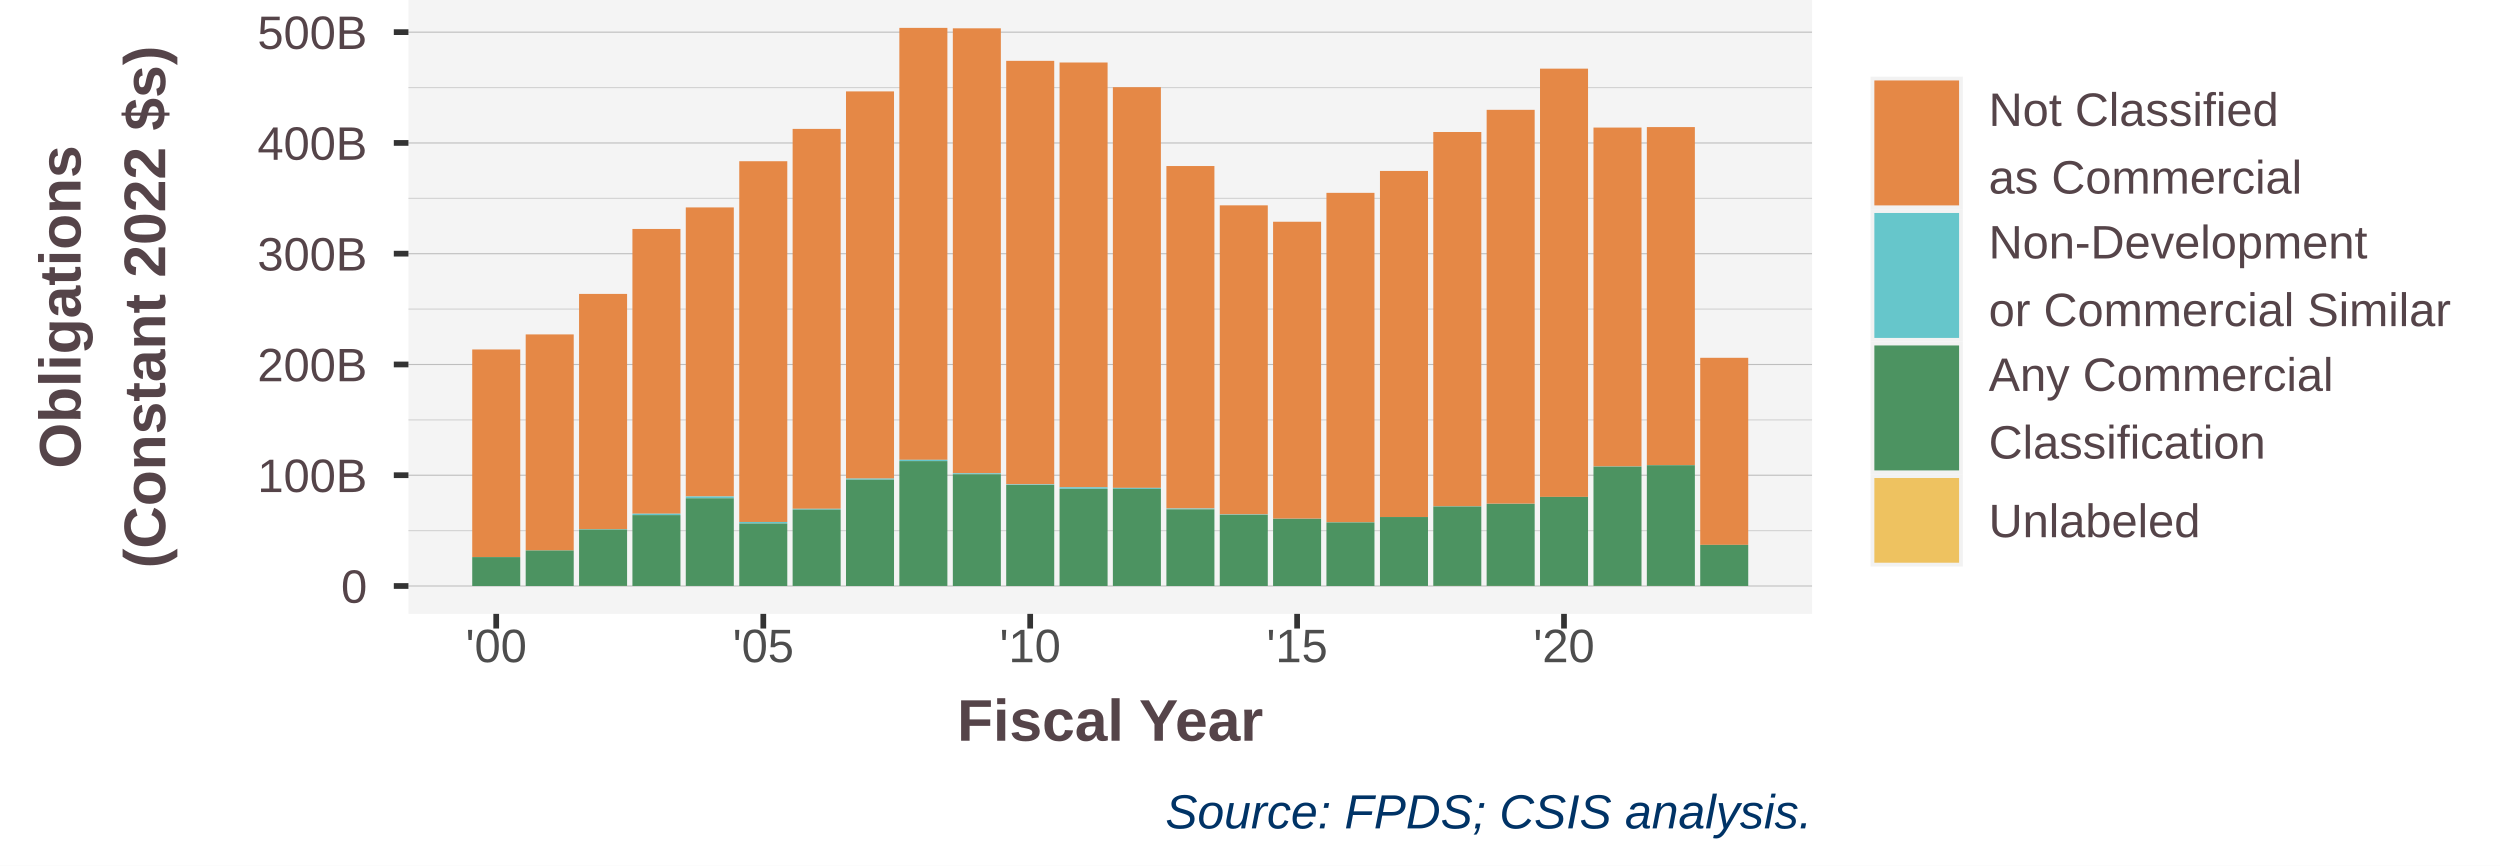
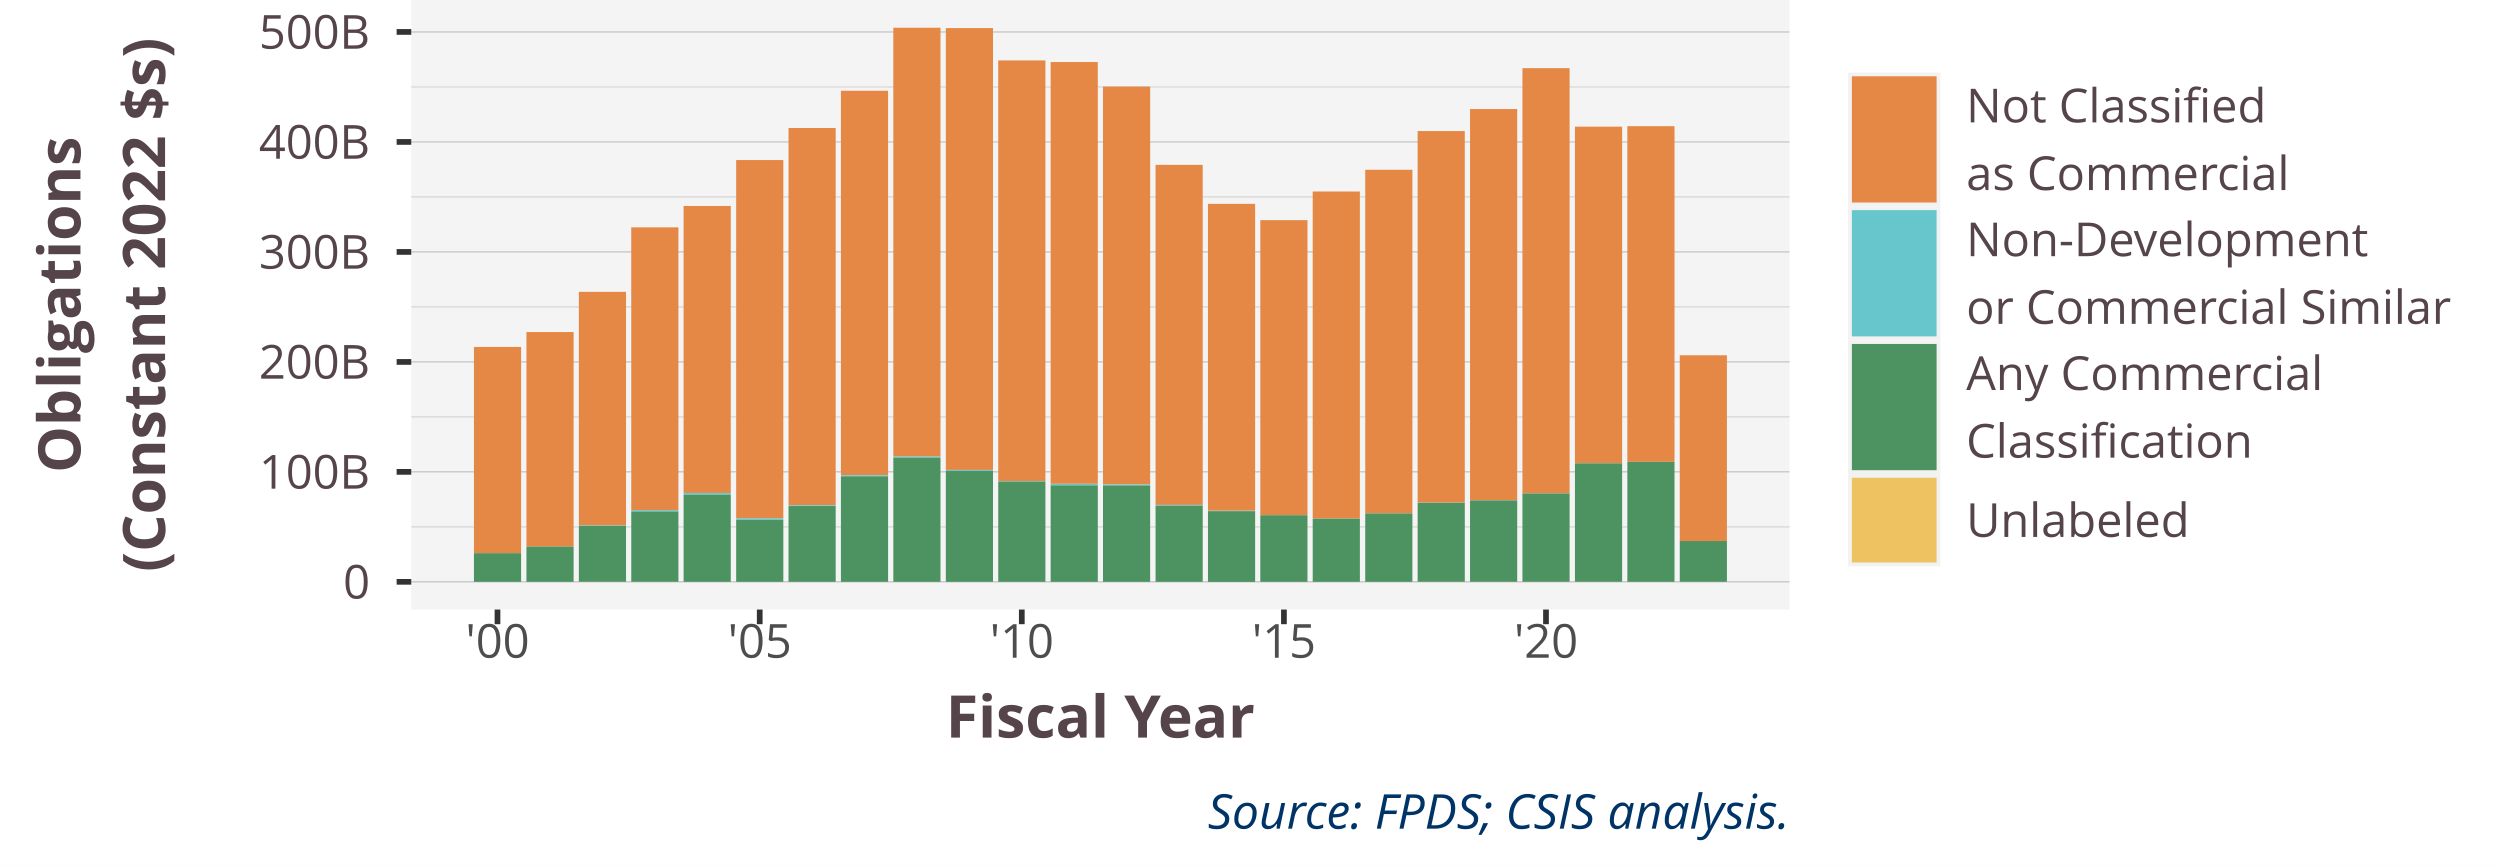
<svg xmlns="http://www.w3.org/2000/svg" class="svglite" width="468.00pt" height="162.00pt" viewBox="0 0 468.00 162.00">
  <defs>
    <style type="text/css">
    .svglite line, .svglite polyline, .svglite polygon, .svglite path, .svglite rect, .svglite circle {
      fill: none;
      stroke: #000000;
      stroke-linecap: round;
      stroke-linejoin: round;
      stroke-miterlimit: 10.00;
    }
    .svglite text {
      white-space: pre;
    }
  </style>
  </defs>
  <rect width="100%" height="100%" style="stroke: none; fill: #FFFFFF;" />
  <defs>
    <clipPath id="cpMC4wMHw0NjguMDB8MC4wMHwxNjIuMDA=">
      <rect x="0.00" y="0.00" width="468.00" height="162.00" />
    </clipPath>
  </defs>
  <g clip-path="url(#cpMC4wMHw0NjguMDB8MC4wMHwxNjIuMDA=)">
-     <rect x="0.00" y="0.00" width="468.00" height="162.00" style="stroke-width: 1.07; stroke: #FFFFFF; fill: #FFFFFF;" />
+     <rect x="-0" y="0.00" width="468.00" height="162.00" style="stroke-width: 1.07; stroke: #FFFFFF; fill: #FFFFFF;" />
  </g>
  <defs>
-     <clipPath id="cpNzYuNDZ8MzM5LjIxfDAuMDB8MTE0Ljky">
-       <rect x="76.46" y="0.00" width="262.76" height="114.92" />
+     <clipPath id="cpNzYuOTl8MzM1LjAwfDAuMDB8MTE0LjEx">
+       <rect x="76.99" y="0.00" width="258.01" height="114.11" />
    </clipPath>
  </defs>
-   <g clip-path="url(#cpNzYuNDZ8MzM5LjIxfDAuMDB8MTE0Ljky)">
-     <rect x="76.46" y="0.00" width="262.76" height="114.92" style="stroke-width: 1.07; stroke: none; fill: #F4F4F4;" />
-     <polyline points="76.46,99.33 339.21,99.33 " style="stroke-width: 0.21; stroke: #D3D3D3; stroke-linecap: butt;" />
-     <polyline points="76.46,78.60 339.21,78.60 " style="stroke-width: 0.21; stroke: #D3D3D3; stroke-linecap: butt;" />
-     <polyline points="76.46,57.86 339.21,57.86 " style="stroke-width: 0.21; stroke: #D3D3D3; stroke-linecap: butt;" />
-     <polyline points="76.46,37.13 339.21,37.13 " style="stroke-width: 0.21; stroke: #D3D3D3; stroke-linecap: butt;" />
-     <polyline points="76.46,16.39 339.21,16.39 " style="stroke-width: 0.21; stroke: #D3D3D3; stroke-linecap: butt;" />
-     <polyline points="76.46,109.70 339.21,109.70 " style="stroke-width: 0.21; stroke: #BEBEBE; stroke-linecap: butt;" />
-     <polyline points="76.46,88.96 339.21,88.96 " style="stroke-width: 0.21; stroke: #BEBEBE; stroke-linecap: butt;" />
-     <polyline points="76.46,68.23 339.21,68.23 " style="stroke-width: 0.21; stroke: #BEBEBE; stroke-linecap: butt;" />
-     <polyline points="76.46,47.49 339.21,47.49 " style="stroke-width: 0.21; stroke: #BEBEBE; stroke-linecap: butt;" />
-     <polyline points="76.46,26.76 339.21,26.76 " style="stroke-width: 0.21; stroke: #BEBEBE; stroke-linecap: butt;" />
-     <polyline points="76.46,6.02 339.21,6.02 " style="stroke-width: 0.21; stroke: #BEBEBE; stroke-linecap: butt;" />
-     <rect x="88.40" y="65.42" width="8.99" height="38.86" style="stroke-width: 1.07; stroke: none; stroke-linecap: butt; stroke-linejoin: miter; fill: #E58846;" />
-     <rect x="98.41" y="62.60" width="8.99" height="40.45" style="stroke-width: 1.07; stroke: none; stroke-linecap: butt; stroke-linejoin: miter; fill: #E58846;" />
-     <rect x="108.40" y="55.02" width="8.99" height="44.04" style="stroke-width: 1.07; stroke: none; stroke-linecap: butt; stroke-linejoin: miter; fill: #E58846;" />
-     <rect x="118.39" y="42.86" width="8.99" height="53.31" style="stroke-width: 1.07; stroke: none; stroke-linecap: butt; stroke-linejoin: miter; fill: #E58846;" />
-     <rect x="128.38" y="38.83" width="8.99" height="54.11" style="stroke-width: 1.07; stroke: none; stroke-linecap: butt; stroke-linejoin: miter; fill: #E58846;" />
-     <rect x="138.39" y="30.18" width="8.99" height="67.54" style="stroke-width: 1.07; stroke: none; stroke-linecap: butt; stroke-linejoin: miter; fill: #E58846;" />
-     <rect x="148.38" y="24.13" width="8.99" height="71.12" style="stroke-width: 1.07; stroke: none; stroke-linecap: butt; stroke-linejoin: miter; fill: #E58846;" />
-     <rect x="158.37" y="17.11" width="8.99" height="72.49" style="stroke-width: 1.07; stroke: none; stroke-linecap: butt; stroke-linejoin: miter; fill: #E58846;" />
-     <rect x="168.36" y="5.22" width="8.99" height="80.86" style="stroke-width: 1.07; stroke: none; stroke-linecap: butt; stroke-linejoin: miter; fill: #E58846;" />
-     <rect x="178.37" y="5.30" width="8.99" height="83.30" style="stroke-width: 1.07; stroke: none; stroke-linecap: butt; stroke-linejoin: miter; fill: #E58846;" />
-     <rect x="188.36" y="11.39" width="8.99" height="79.29" style="stroke-width: 1.07; stroke: none; stroke-linecap: butt; stroke-linejoin: miter; fill: #E58846;" />
-     <rect x="198.35" y="11.70" width="8.99" height="79.53" style="stroke-width: 1.07; stroke: none; stroke-linecap: butt; stroke-linejoin: miter; fill: #E58846;" />
-     <rect x="208.33" y="16.32" width="8.99" height="75.01" style="stroke-width: 1.07; stroke: none; stroke-linecap: butt; stroke-linejoin: miter; fill: #E58846;" />
-     <rect x="218.35" y="31.08" width="8.99" height="64.11" style="stroke-width: 1.07; stroke: none; stroke-linecap: butt; stroke-linejoin: miter; fill: #E58846;" />
-     <rect x="228.34" y="38.44" width="8.99" height="57.86" style="stroke-width: 1.07; stroke: none; stroke-linecap: butt; stroke-linejoin: miter; fill: #E58846;" />
-     <rect x="238.32" y="41.51" width="8.99" height="55.60" style="stroke-width: 1.07; stroke: none; stroke-linecap: butt; stroke-linejoin: miter; fill: #E58846;" />
-     <rect x="248.31" y="36.10" width="8.99" height="61.67" style="stroke-width: 1.07; stroke: none; stroke-linecap: butt; stroke-linejoin: miter; fill: #E58846;" />
-     <rect x="258.33" y="32.00" width="8.99" height="64.78" style="stroke-width: 1.07; stroke: none; stroke-linecap: butt; stroke-linejoin: miter; fill: #E58846;" />
-     <rect x="268.31" y="24.71" width="8.99" height="70.08" style="stroke-width: 1.07; stroke: none; stroke-linecap: butt; stroke-linejoin: miter; fill: #E58846;" />
-     <rect x="278.30" y="20.56" width="8.99" height="73.75" style="stroke-width: 1.07; stroke: none; stroke-linecap: butt; stroke-linejoin: miter; fill: #E58846;" />
-     <rect x="288.29" y="12.85" width="8.99" height="80.17" style="stroke-width: 1.07; stroke: none; stroke-linecap: butt; stroke-linejoin: miter; fill: #E58846;" />
-     <rect x="298.30" y="23.88" width="8.99" height="63.44" style="stroke-width: 1.07; stroke: none; stroke-linecap: butt; stroke-linejoin: miter; fill: #E58846;" />
-     <rect x="308.29" y="23.79" width="8.99" height="63.29" style="stroke-width: 1.07; stroke: none; stroke-linecap: butt; stroke-linejoin: miter; fill: #E58846;" />
-     <rect x="318.28" y="66.98" width="8.99" height="35.02" style="stroke-width: 1.07; stroke: none; stroke-linecap: butt; stroke-linejoin: miter; fill: #E58846;" />
-     <rect x="88.40" y="104.28" width="8.99" height="0.009" style="stroke-width: 1.07; stroke: none; stroke-linecap: butt; stroke-linejoin: miter; fill: #66C6CB;" />
-     <rect x="98.41" y="109.70" width="8.99" height="0" style="stroke-width: 1.07; stroke: none; stroke-linecap: butt; stroke-linejoin: miter; fill: #66C6CB;" />
-     <rect x="108.40" y="99.06" width="8.99" height="0.074" style="stroke-width: 1.07; stroke: none; stroke-linecap: butt; stroke-linejoin: miter; fill: #66C6CB;" />
-     <rect x="118.39" y="96.17" width="8.99" height="0.26" style="stroke-width: 1.07; stroke: none; stroke-linecap: butt; stroke-linejoin: miter; fill: #66C6CB;" />
-     <rect x="128.38" y="92.94" width="8.99" height="0.34" style="stroke-width: 1.07; stroke: none; stroke-linecap: butt; stroke-linejoin: miter; fill: #66C6CB;" />
-     <rect x="138.39" y="97.71" width="8.99" height="0.29" style="stroke-width: 1.07; stroke: none; stroke-linecap: butt; stroke-linejoin: miter; fill: #66C6CB;" />
-     <rect x="148.38" y="95.25" width="8.99" height="0.15" style="stroke-width: 1.07; stroke: none; stroke-linecap: butt; stroke-linejoin: miter; fill: #66C6CB;" />
-     <rect x="158.37" y="89.59" width="8.99" height="0.20" style="stroke-width: 1.07; stroke: none; stroke-linecap: butt; stroke-linejoin: miter; fill: #66C6CB;" />
-     <rect x="168.36" y="86.08" width="8.99" height="0.24" style="stroke-width: 1.07; stroke: none; stroke-linecap: butt; stroke-linejoin: miter; fill: #66C6CB;" />
-     <rect x="178.37" y="88.60" width="8.99" height="0.18" style="stroke-width: 1.07; stroke: none; stroke-linecap: butt; stroke-linejoin: miter; fill: #66C6CB;" />
-     <rect x="188.36" y="90.68" width="8.99" height="0.11" style="stroke-width: 1.07; stroke: none; stroke-linecap: butt; stroke-linejoin: miter; fill: #66C6CB;" />
-     <rect x="198.35" y="91.22" width="8.99" height="0.28" style="stroke-width: 1.07; stroke: none; stroke-linecap: butt; stroke-linejoin: miter; fill: #66C6CB;" />
-     <rect x="208.33" y="91.33" width="8.99" height="0.19" style="stroke-width: 1.07; stroke: none; stroke-linecap: butt; stroke-linejoin: miter; fill: #66C6CB;" />
-     <rect x="218.35" y="95.20" width="8.99" height="0.15" style="stroke-width: 1.07; stroke: none; stroke-linecap: butt; stroke-linejoin: miter; fill: #66C6CB;" />
-     <rect x="228.34" y="96.30" width="8.99" height="0.070" style="stroke-width: 1.07; stroke: none; stroke-linecap: butt; stroke-linejoin: miter; fill: #66C6CB;" />
-     <rect x="238.32" y="97.11" width="8.99" height="0.029" style="stroke-width: 1.07; stroke: none; stroke-linecap: butt; stroke-linejoin: miter; fill: #66C6CB;" />
-     <rect x="248.31" y="97.77" width="8.99" height="0.026" style="stroke-width: 1.07; stroke: none; stroke-linecap: butt; stroke-linejoin: miter; fill: #66C6CB;" />
-     <rect x="258.33" y="96.78" width="8.99" height="0.010" style="stroke-width: 1.07; stroke: none; stroke-linecap: butt; stroke-linejoin: miter; fill: #66C6CB;" />
-     <rect x="268.31" y="94.78" width="8.99" height="0.036" style="stroke-width: 1.07; stroke: none; stroke-linecap: butt; stroke-linejoin: miter; fill: #66C6CB;" />
-     <rect x="278.30" y="94.31" width="8.99" height="0.030" style="stroke-width: 1.07; stroke: none; stroke-linecap: butt; stroke-linejoin: miter; fill: #66C6CB;" />
-     <rect x="288.29" y="93.02" width="8.99" height="0.007" style="stroke-width: 1.07; stroke: none; stroke-linecap: butt; stroke-linejoin: miter; fill: #66C6CB;" />
-     <rect x="298.30" y="87.32" width="8.99" height="0.024" style="stroke-width: 1.07; stroke: none; stroke-linecap: butt; stroke-linejoin: miter; fill: #66C6CB;" />
-     <rect x="308.29" y="87.08" width="8.99" height="0.011" style="stroke-width: 1.07; stroke: none; stroke-linecap: butt; stroke-linejoin: miter; fill: #66C6CB;" />
-     <rect x="318.28" y="102.00" width="8.99" height="0.006" style="stroke-width: 1.07; stroke: none; stroke-linecap: butt; stroke-linejoin: miter; fill: #66C6CB;" />
-     <rect x="88.40" y="104.29" width="8.99" height="5.41" style="stroke-width: 1.07; stroke: none; stroke-linecap: butt; stroke-linejoin: miter; fill: #4C9361;" />
-     <rect x="98.41" y="103.05" width="8.99" height="6.65" style="stroke-width: 1.07; stroke: none; stroke-linecap: butt; stroke-linejoin: miter; fill: #4C9361;" />
-     <rect x="108.40" y="99.13" width="8.99" height="10.56" style="stroke-width: 1.07; stroke: none; stroke-linecap: butt; stroke-linejoin: miter; fill: #4C9361;" />
-     <rect x="118.39" y="96.43" width="8.99" height="13.27" style="stroke-width: 1.07; stroke: none; stroke-linecap: butt; stroke-linejoin: miter; fill: #4C9361;" />
-     <rect x="128.38" y="93.28" width="8.99" height="16.41" style="stroke-width: 1.07; stroke: none; stroke-linecap: butt; stroke-linejoin: miter; fill: #4C9361;" />
-     <rect x="138.39" y="98.00" width="8.99" height="11.70" style="stroke-width: 1.07; stroke: none; stroke-linecap: butt; stroke-linejoin: miter; fill: #4C9361;" />
-     <rect x="148.38" y="95.40" width="8.99" height="14.29" style="stroke-width: 1.07; stroke: none; stroke-linecap: butt; stroke-linejoin: miter; fill: #4C9361;" />
-     <rect x="158.37" y="89.80" width="8.99" height="19.90" style="stroke-width: 1.07; stroke: none; stroke-linecap: butt; stroke-linejoin: miter; fill: #4C9361;" />
-     <rect x="168.36" y="86.32" width="8.99" height="23.37" style="stroke-width: 1.07; stroke: none; stroke-linecap: butt; stroke-linejoin: miter; fill: #4C9361;" />
-     <rect x="178.37" y="88.78" width="8.99" height="20.92" style="stroke-width: 1.07; stroke: none; stroke-linecap: butt; stroke-linejoin: miter; fill: #4C9361;" />
-     <rect x="188.36" y="90.79" width="8.99" height="18.91" style="stroke-width: 1.07; stroke: none; stroke-linecap: butt; stroke-linejoin: miter; fill: #4C9361;" />
-     <rect x="198.35" y="91.51" width="8.99" height="18.19" style="stroke-width: 1.07; stroke: none; stroke-linecap: butt; stroke-linejoin: miter; fill: #4C9361;" />
-     <rect x="208.33" y="91.51" width="8.99" height="18.18" style="stroke-width: 1.07; stroke: none; stroke-linecap: butt; stroke-linejoin: miter; fill: #4C9361;" />
-     <rect x="218.35" y="95.35" width="8.99" height="14.35" style="stroke-width: 1.07; stroke: none; stroke-linecap: butt; stroke-linejoin: miter; fill: #4C9361;" />
-     <rect x="228.34" y="96.37" width="8.99" height="13.33" style="stroke-width: 1.07; stroke: none; stroke-linecap: butt; stroke-linejoin: miter; fill: #4C9361;" />
-     <rect x="238.32" y="97.14" width="8.99" height="12.56" style="stroke-width: 1.07; stroke: none; stroke-linecap: butt; stroke-linejoin: miter; fill: #4C9361;" />
-     <rect x="248.31" y="97.80" width="8.99" height="11.90" style="stroke-width: 1.07; stroke: none; stroke-linecap: butt; stroke-linejoin: miter; fill: #4C9361;" />
-     <rect x="258.33" y="96.79" width="8.99" height="12.90" style="stroke-width: 1.07; stroke: none; stroke-linecap: butt; stroke-linejoin: miter; fill: #4C9361;" />
-     <rect x="268.31" y="94.82" width="8.99" height="14.87" style="stroke-width: 1.07; stroke: none; stroke-linecap: butt; stroke-linejoin: miter; fill: #4C9361;" />
-     <rect x="278.30" y="94.34" width="8.99" height="15.35" style="stroke-width: 1.07; stroke: none; stroke-linecap: butt; stroke-linejoin: miter; fill: #4C9361;" />
-     <rect x="288.29" y="93.03" width="8.99" height="16.66" style="stroke-width: 1.07; stroke: none; stroke-linecap: butt; stroke-linejoin: miter; fill: #4C9361;" />
-     <rect x="298.30" y="87.35" width="8.99" height="22.34" style="stroke-width: 1.07; stroke: none; stroke-linecap: butt; stroke-linejoin: miter; fill: #4C9361;" />
-     <rect x="308.29" y="87.09" width="8.99" height="22.60" style="stroke-width: 1.07; stroke: none; stroke-linecap: butt; stroke-linejoin: miter; fill: #4C9361;" />
-     <rect x="318.28" y="102.01" width="8.99" height="7.69" style="stroke-width: 1.07; stroke: none; stroke-linecap: butt; stroke-linejoin: miter; fill: #4C9361;" />
-     <rect x="88.40" y="109.70" width="8.99" height="0.00" style="stroke-width: 1.07; stroke: none; stroke-linecap: butt; stroke-linejoin: miter; fill: #EEC260;" />
-     <rect x="98.41" y="109.70" width="8.99" height="0" style="stroke-width: 1.07; stroke: none; stroke-linecap: butt; stroke-linejoin: miter; fill: #EEC260;" />
-     <rect x="108.40" y="109.69" width="8.99" height="0.011" style="stroke-width: 1.07; stroke: none; stroke-linecap: butt; stroke-linejoin: miter; fill: #EEC260;" />
-     <rect x="118.39" y="109.69" width="8.99" height="0.004" style="stroke-width: 1.07; stroke: none; stroke-linecap: butt; stroke-linejoin: miter; fill: #EEC260;" />
-     <rect x="128.38" y="109.70" width="8.99" height="0" style="stroke-width: 1.07; stroke: none; stroke-linecap: butt; stroke-linejoin: miter; fill: #EEC260;" />
-     <rect x="138.39" y="109.70" width="8.99" height="0" style="stroke-width: 1.07; stroke: none; stroke-linecap: butt; stroke-linejoin: miter; fill: #EEC260;" />
-     <rect x="148.38" y="109.70" width="8.99" height="0" style="stroke-width: 1.07; stroke: none; stroke-linecap: butt; stroke-linejoin: miter; fill: #EEC260;" />
-     <rect x="158.37" y="109.70" width="8.99" height="0" style="stroke-width: 1.07; stroke: none; stroke-linecap: butt; stroke-linejoin: miter; fill: #EEC260;" />
-     <rect x="168.36" y="109.70" width="8.99" height="0" style="stroke-width: 1.07; stroke: none; stroke-linecap: butt; stroke-linejoin: miter; fill: #EEC260;" />
-     <rect x="178.37" y="109.70" width="8.99" height="0" style="stroke-width: 1.07; stroke: none; stroke-linecap: butt; stroke-linejoin: miter; fill: #EEC260;" />
-     <rect x="188.36" y="109.70" width="8.99" height="0.002" style="stroke-width: 1.07; stroke: none; stroke-linecap: butt; stroke-linejoin: miter; fill: #EEC260;" />
-     <rect x="198.35" y="109.70" width="8.99" height="0" style="stroke-width: 1.07; stroke: none; stroke-linecap: butt; stroke-linejoin: miter; fill: #EEC260;" />
-     <rect x="208.33" y="109.70" width="8.99" height="0" style="stroke-width: 1.07; stroke: none; stroke-linecap: butt; stroke-linejoin: miter; fill: #EEC260;" />
-     <rect x="218.35" y="109.70" width="8.99" height="0" style="stroke-width: 1.07; stroke: none; stroke-linecap: butt; stroke-linejoin: miter; fill: #EEC260;" />
-     <rect x="228.34" y="109.70" width="8.99" height="0" style="stroke-width: 1.07; stroke: none; stroke-linecap: butt; stroke-linejoin: miter; fill: #EEC260;" />
-     <rect x="238.32" y="109.70" width="8.99" height="0" style="stroke-width: 1.07; stroke: none; stroke-linecap: butt; stroke-linejoin: miter; fill: #EEC260;" />
-     <rect x="248.31" y="109.70" width="8.99" height="0" style="stroke-width: 1.07; stroke: none; stroke-linecap: butt; stroke-linejoin: miter; fill: #EEC260;" />
-     <rect x="258.33" y="109.70" width="8.99" height="0.001" style="stroke-width: 1.07; stroke: none; stroke-linecap: butt; stroke-linejoin: miter; fill: #EEC260;" />
-     <rect x="268.31" y="109.68" width="8.99" height="0.013" style="stroke-width: 1.07; stroke: none; stroke-linecap: butt; stroke-linejoin: miter; fill: #EEC260;" />
-     <rect x="278.30" y="109.69" width="8.99" height="0.010" style="stroke-width: 1.07; stroke: none; stroke-linecap: butt; stroke-linejoin: miter; fill: #EEC260;" />
-     <rect x="288.29" y="109.69" width="8.99" height="0.011" style="stroke-width: 1.07; stroke: none; stroke-linecap: butt; stroke-linejoin: miter; fill: #EEC260;" />
-     <rect x="298.30" y="109.68" width="8.99" height="0.013" style="stroke-width: 1.07; stroke: none; stroke-linecap: butt; stroke-linejoin: miter; fill: #EEC260;" />
-     <rect x="308.29" y="109.69" width="8.99" height="0.006" style="stroke-width: 1.07; stroke: none; stroke-linecap: butt; stroke-linejoin: miter; fill: #EEC260;" />
-     <rect x="318.28" y="109.69" width="8.99" height="0.004" style="stroke-width: 1.07; stroke: none; stroke-linecap: butt; stroke-linejoin: miter; fill: #EEC260;" />
+   <g clip-path="url(#cpNzYuOTl8MzM1LjAwfDAuMDB8MTE0LjEx)">
+     <rect x="76.99" y="0.00" width="258.01" height="114.11" style="stroke-width: 1.07; stroke: none; fill: #F4F4F4;" />
+     <polyline points="76.99,98.63 335.00,98.63 " style="stroke-width: 0.21; stroke: #D3D3D3; stroke-linecap: butt;" />
+     <polyline points="76.99,78.04 335.00,78.04 " style="stroke-width: 0.21; stroke: #D3D3D3; stroke-linecap: butt;" />
+     <polyline points="76.99,57.45 335.00,57.45 " style="stroke-width: 0.21; stroke: #D3D3D3; stroke-linecap: butt;" />
+     <polyline points="76.99,36.86 335.00,36.86 " style="stroke-width: 0.21; stroke: #D3D3D3; stroke-linecap: butt;" />
+     <polyline points="76.99,16.28 335.00,16.28 " style="stroke-width: 0.21; stroke: #D3D3D3; stroke-linecap: butt;" />
+     <polyline points="76.99,108.92 335.00,108.92 " style="stroke-width: 0.21; stroke: #BEBEBE; stroke-linecap: butt;" />
+     <polyline points="76.99,88.33 335.00,88.33 " style="stroke-width: 0.21; stroke: #BEBEBE; stroke-linecap: butt;" />
+     <polyline points="76.99,67.75 335.00,67.75 " style="stroke-width: 0.21; stroke: #BEBEBE; stroke-linecap: butt;" />
+     <polyline points="76.99,47.16 335.00,47.16 " style="stroke-width: 0.21; stroke: #BEBEBE; stroke-linecap: butt;" />
+     <polyline points="76.99,26.57 335.00,26.57 " style="stroke-width: 0.21; stroke: #BEBEBE; stroke-linecap: butt;" />
+     <polyline points="76.99,5.98 335.00,5.98 " style="stroke-width: 0.21; stroke: #BEBEBE; stroke-linecap: butt;" />
+     <rect x="88.72" y="64.95" width="8.83" height="38.59" style="stroke-width: 1.07; stroke: none; stroke-linecap: butt; stroke-linejoin: miter; fill: #E58846;" />
+     <rect x="98.55" y="62.16" width="8.83" height="40.16" style="stroke-width: 1.07; stroke: none; stroke-linecap: butt; stroke-linejoin: miter; fill: #E58846;" />
+     <rect x="108.36" y="54.63" width="8.83" height="43.73" style="stroke-width: 1.07; stroke: none; stroke-linecap: butt; stroke-linejoin: miter; fill: #E58846;" />
+     <rect x="118.17" y="42.56" width="8.83" height="52.93" style="stroke-width: 1.07; stroke: none; stroke-linecap: butt; stroke-linejoin: miter; fill: #E58846;" />
+     <rect x="127.97" y="38.56" width="8.83" height="53.72" style="stroke-width: 1.07; stroke: none; stroke-linecap: butt; stroke-linejoin: miter; fill: #E58846;" />
+     <rect x="137.81" y="29.96" width="8.83" height="67.06" style="stroke-width: 1.07; stroke: none; stroke-linecap: butt; stroke-linejoin: miter; fill: #E58846;" />
+     <rect x="147.61" y="23.96" width="8.83" height="70.62" style="stroke-width: 1.07; stroke: none; stroke-linecap: butt; stroke-linejoin: miter; fill: #E58846;" />
+     <rect x="157.42" y="16.99" width="8.83" height="71.97" style="stroke-width: 1.07; stroke: none; stroke-linecap: butt; stroke-linejoin: miter; fill: #E58846;" />
+     <rect x="167.23" y="5.19" width="8.83" height="80.29" style="stroke-width: 1.07; stroke: none; stroke-linecap: butt; stroke-linejoin: miter; fill: #E58846;" />
+     <rect x="177.06" y="5.26" width="8.83" height="82.71" style="stroke-width: 1.07; stroke: none; stroke-linecap: butt; stroke-linejoin: miter; fill: #E58846;" />
+     <rect x="186.87" y="11.31" width="8.83" height="78.73" style="stroke-width: 1.07; stroke: none; stroke-linecap: butt; stroke-linejoin: miter; fill: #E58846;" />
+     <rect x="196.68" y="11.61" width="8.83" height="78.96" style="stroke-width: 1.07; stroke: none; stroke-linecap: butt; stroke-linejoin: miter; fill: #E58846;" />
+     <rect x="206.48" y="16.20" width="8.83" height="74.48" style="stroke-width: 1.07; stroke: none; stroke-linecap: butt; stroke-linejoin: miter; fill: #E58846;" />
+     <rect x="216.32" y="30.86" width="8.83" height="63.66" style="stroke-width: 1.07; stroke: none; stroke-linecap: butt; stroke-linejoin: miter; fill: #E58846;" />
+     <rect x="226.13" y="38.16" width="8.83" height="57.45" style="stroke-width: 1.07; stroke: none; stroke-linecap: butt; stroke-linejoin: miter; fill: #E58846;" />
+     <rect x="235.93" y="41.21" width="8.83" height="55.21" style="stroke-width: 1.07; stroke: none; stroke-linecap: butt; stroke-linejoin: miter; fill: #E58846;" />
+     <rect x="245.74" y="35.85" width="8.83" height="61.23" style="stroke-width: 1.07; stroke: none; stroke-linecap: butt; stroke-linejoin: miter; fill: #E58846;" />
+     <rect x="255.57" y="31.78" width="8.83" height="64.32" style="stroke-width: 1.07; stroke: none; stroke-linecap: butt; stroke-linejoin: miter; fill: #E58846;" />
+     <rect x="265.38" y="24.53" width="8.83" height="69.58" style="stroke-width: 1.07; stroke: none; stroke-linecap: butt; stroke-linejoin: miter; fill: #E58846;" />
+     <rect x="275.19" y="20.41" width="8.83" height="73.23" style="stroke-width: 1.07; stroke: none; stroke-linecap: butt; stroke-linejoin: miter; fill: #E58846;" />
+     <rect x="285.00" y="12.76" width="8.83" height="79.60" style="stroke-width: 1.07; stroke: none; stroke-linecap: butt; stroke-linejoin: miter; fill: #E58846;" />
+     <rect x="294.83" y="23.71" width="8.83" height="62.99" style="stroke-width: 1.07; stroke: none; stroke-linecap: butt; stroke-linejoin: miter; fill: #E58846;" />
+     <rect x="304.64" y="23.62" width="8.83" height="62.84" style="stroke-width: 1.07; stroke: none; stroke-linecap: butt; stroke-linejoin: miter; fill: #E58846;" />
+     <rect x="314.45" y="66.51" width="8.83" height="34.77" style="stroke-width: 1.07; stroke: none; stroke-linecap: butt; stroke-linejoin: miter; fill: #E58846;" />
+     <rect x="88.72" y="103.54" width="8.83" height="0.009" style="stroke-width: 1.07; stroke: none; stroke-linecap: butt; stroke-linejoin: miter; fill: #66C6CB;" />
+     <rect x="98.55" y="108.92" width="8.83" height="0" style="stroke-width: 1.07; stroke: none; stroke-linecap: butt; stroke-linejoin: miter; fill: #66C6CB;" />
+     <rect x="108.36" y="98.35" width="8.83" height="0.074" style="stroke-width: 1.07; stroke: none; stroke-linecap: butt; stroke-linejoin: miter; fill: #66C6CB;" />
+     <rect x="118.17" y="95.49" width="8.83" height="0.25" style="stroke-width: 1.07; stroke: none; stroke-linecap: butt; stroke-linejoin: miter; fill: #66C6CB;" />
+     <rect x="127.97" y="92.28" width="8.83" height="0.34" style="stroke-width: 1.07; stroke: none; stroke-linecap: butt; stroke-linejoin: miter; fill: #66C6CB;" />
+     <rect x="137.81" y="97.02" width="8.83" height="0.28" style="stroke-width: 1.07; stroke: none; stroke-linecap: butt; stroke-linejoin: miter; fill: #66C6CB;" />
+     <rect x="147.61" y="94.58" width="8.83" height="0.15" style="stroke-width: 1.07; stroke: none; stroke-linecap: butt; stroke-linejoin: miter; fill: #66C6CB;" />
+     <rect x="157.42" y="88.96" width="8.83" height="0.20" style="stroke-width: 1.07; stroke: none; stroke-linecap: butt; stroke-linejoin: miter; fill: #66C6CB;" />
+     <rect x="167.23" y="85.48" width="8.83" height="0.24" style="stroke-width: 1.07; stroke: none; stroke-linecap: butt; stroke-linejoin: miter; fill: #66C6CB;" />
+     <rect x="177.06" y="87.97" width="8.83" height="0.18" style="stroke-width: 1.07; stroke: none; stroke-linecap: butt; stroke-linejoin: miter; fill: #66C6CB;" />
+     <rect x="186.87" y="90.04" width="8.83" height="0.10" style="stroke-width: 1.07; stroke: none; stroke-linecap: butt; stroke-linejoin: miter; fill: #66C6CB;" />
+     <rect x="196.68" y="90.58" width="8.83" height="0.28" style="stroke-width: 1.07; stroke: none; stroke-linecap: butt; stroke-linejoin: miter; fill: #66C6CB;" />
+     <rect x="206.48" y="90.68" width="8.83" height="0.19" style="stroke-width: 1.07; stroke: none; stroke-linecap: butt; stroke-linejoin: miter; fill: #66C6CB;" />
+     <rect x="216.32" y="94.52" width="8.83" height="0.15" style="stroke-width: 1.07; stroke: none; stroke-linecap: butt; stroke-linejoin: miter; fill: #66C6CB;" />
+     <rect x="226.13" y="95.62" width="8.83" height="0.069" style="stroke-width: 1.07; stroke: none; stroke-linecap: butt; stroke-linejoin: miter; fill: #66C6CB;" />
+     <rect x="235.93" y="96.42" width="8.83" height="0.029" style="stroke-width: 1.07; stroke: none; stroke-linecap: butt; stroke-linejoin: miter; fill: #66C6CB;" />
+     <rect x="245.74" y="97.08" width="8.83" height="0.026" style="stroke-width: 1.07; stroke: none; stroke-linecap: butt; stroke-linejoin: miter; fill: #66C6CB;" />
+     <rect x="255.57" y="96.10" width="8.83" height="0.010" style="stroke-width: 1.07; stroke: none; stroke-linecap: butt; stroke-linejoin: miter; fill: #66C6CB;" />
+     <rect x="265.38" y="94.11" width="8.83" height="0.036" style="stroke-width: 1.07; stroke: none; stroke-linecap: butt; stroke-linejoin: miter; fill: #66C6CB;" />
+     <rect x="275.19" y="93.64" width="8.83" height="0.029" style="stroke-width: 1.07; stroke: none; stroke-linecap: butt; stroke-linejoin: miter; fill: #66C6CB;" />
+     <rect x="285.00" y="92.36" width="8.83" height="0.007" style="stroke-width: 1.07; stroke: none; stroke-linecap: butt; stroke-linejoin: miter; fill: #66C6CB;" />
+     <rect x="294.83" y="86.70" width="8.83" height="0.024" style="stroke-width: 1.07; stroke: none; stroke-linecap: butt; stroke-linejoin: miter; fill: #66C6CB;" />
+     <rect x="304.64" y="86.47" width="8.83" height="0.011" style="stroke-width: 1.07; stroke: none; stroke-linecap: butt; stroke-linejoin: miter; fill: #66C6CB;" />
+     <rect x="314.45" y="101.28" width="8.83" height="0.006" style="stroke-width: 1.07; stroke: none; stroke-linecap: butt; stroke-linejoin: miter; fill: #66C6CB;" />
+     <rect x="88.72" y="103.55" width="8.83" height="5.37" style="stroke-width: 1.07; stroke: none; stroke-linecap: butt; stroke-linejoin: miter; fill: #4C9361;" />
+     <rect x="98.55" y="102.32" width="8.83" height="6.60" style="stroke-width: 1.07; stroke: none; stroke-linecap: butt; stroke-linejoin: miter; fill: #4C9361;" />
+     <rect x="108.36" y="98.43" width="8.83" height="10.48" style="stroke-width: 1.07; stroke: none; stroke-linecap: butt; stroke-linejoin: miter; fill: #4C9361;" />
+     <rect x="118.17" y="95.74" width="8.83" height="13.17" style="stroke-width: 1.07; stroke: none; stroke-linecap: butt; stroke-linejoin: miter; fill: #4C9361;" />
+     <rect x="127.97" y="92.62" width="8.83" height="16.30" style="stroke-width: 1.07; stroke: none; stroke-linecap: butt; stroke-linejoin: miter; fill: #4C9361;" />
+     <rect x="137.81" y="97.31" width="8.83" height="11.61" style="stroke-width: 1.07; stroke: none; stroke-linecap: butt; stroke-linejoin: miter; fill: #4C9361;" />
+     <rect x="147.61" y="94.73" width="8.83" height="14.19" style="stroke-width: 1.07; stroke: none; stroke-linecap: butt; stroke-linejoin: miter; fill: #4C9361;" />
+     <rect x="157.42" y="89.16" width="8.83" height="19.76" style="stroke-width: 1.07; stroke: none; stroke-linecap: butt; stroke-linejoin: miter; fill: #4C9361;" />
+     <rect x="167.23" y="85.71" width="8.83" height="23.21" style="stroke-width: 1.07; stroke: none; stroke-linecap: butt; stroke-linejoin: miter; fill: #4C9361;" />
+     <rect x="177.06" y="88.15" width="8.83" height="20.77" style="stroke-width: 1.07; stroke: none; stroke-linecap: butt; stroke-linejoin: miter; fill: #4C9361;" />
+     <rect x="186.87" y="90.14" width="8.83" height="18.78" style="stroke-width: 1.07; stroke: none; stroke-linecap: butt; stroke-linejoin: miter; fill: #4C9361;" />
+     <rect x="196.68" y="90.86" width="8.83" height="18.06" style="stroke-width: 1.07; stroke: none; stroke-linecap: butt; stroke-linejoin: miter; fill: #4C9361;" />
+     <rect x="206.48" y="90.87" width="8.83" height="18.05" style="stroke-width: 1.07; stroke: none; stroke-linecap: butt; stroke-linejoin: miter; fill: #4C9361;" />
+     <rect x="216.32" y="94.67" width="8.83" height="14.25" style="stroke-width: 1.07; stroke: none; stroke-linecap: butt; stroke-linejoin: miter; fill: #4C9361;" />
+     <rect x="226.13" y="95.69" width="8.83" height="13.24" style="stroke-width: 1.07; stroke: none; stroke-linecap: butt; stroke-linejoin: miter; fill: #4C9361;" />
+     <rect x="235.93" y="96.45" width="8.83" height="12.47" style="stroke-width: 1.07; stroke: none; stroke-linecap: butt; stroke-linejoin: miter; fill: #4C9361;" />
+     <rect x="245.74" y="97.10" width="8.83" height="11.82" style="stroke-width: 1.07; stroke: none; stroke-linecap: butt; stroke-linejoin: miter; fill: #4C9361;" />
+     <rect x="255.57" y="96.11" width="8.83" height="12.81" style="stroke-width: 1.07; stroke: none; stroke-linecap: butt; stroke-linejoin: miter; fill: #4C9361;" />
+     <rect x="265.38" y="94.15" width="8.83" height="14.76" style="stroke-width: 1.07; stroke: none; stroke-linecap: butt; stroke-linejoin: miter; fill: #4C9361;" />
+     <rect x="275.19" y="93.67" width="8.83" height="15.24" style="stroke-width: 1.07; stroke: none; stroke-linecap: butt; stroke-linejoin: miter; fill: #4C9361;" />
+     <rect x="285.00" y="92.37" width="8.83" height="16.54" style="stroke-width: 1.07; stroke: none; stroke-linecap: butt; stroke-linejoin: miter; fill: #4C9361;" />
+     <rect x="294.83" y="86.73" width="8.83" height="22.18" style="stroke-width: 1.07; stroke: none; stroke-linecap: butt; stroke-linejoin: miter; fill: #4C9361;" />
+     <rect x="304.64" y="86.48" width="8.83" height="22.44" style="stroke-width: 1.07; stroke: none; stroke-linecap: butt; stroke-linejoin: miter; fill: #4C9361;" />
+     <rect x="314.45" y="101.28" width="8.83" height="7.63" style="stroke-width: 1.07; stroke: none; stroke-linecap: butt; stroke-linejoin: miter; fill: #4C9361;" />
+     <rect x="88.72" y="108.92" width="8.83" height="0.00" style="stroke-width: 1.07; stroke: none; stroke-linecap: butt; stroke-linejoin: miter; fill: #EEC260;" />
+     <rect x="98.55" y="108.92" width="8.83" height="0" style="stroke-width: 1.07; stroke: none; stroke-linecap: butt; stroke-linejoin: miter; fill: #EEC260;" />
+     <rect x="108.36" y="108.91" width="8.83" height="0.011" style="stroke-width: 1.07; stroke: none; stroke-linecap: butt; stroke-linejoin: miter; fill: #EEC260;" />
+     <rect x="118.17" y="108.92" width="8.83" height="0.004" style="stroke-width: 1.07; stroke: none; stroke-linecap: butt; stroke-linejoin: miter; fill: #EEC260;" />
+     <rect x="127.97" y="108.92" width="8.83" height="0" style="stroke-width: 1.07; stroke: none; stroke-linecap: butt; stroke-linejoin: miter; fill: #EEC260;" />
+     <rect x="137.81" y="108.92" width="8.83" height="0" style="stroke-width: 1.07; stroke: none; stroke-linecap: butt; stroke-linejoin: miter; fill: #EEC260;" />
+     <rect x="147.61" y="108.92" width="8.83" height="0" style="stroke-width: 1.07; stroke: none; stroke-linecap: butt; stroke-linejoin: miter; fill: #EEC260;" />
+     <rect x="157.42" y="108.92" width="8.83" height="0" style="stroke-width: 1.07; stroke: none; stroke-linecap: butt; stroke-linejoin: miter; fill: #EEC260;" />
+     <rect x="167.23" y="108.92" width="8.83" height="0" style="stroke-width: 1.07; stroke: none; stroke-linecap: butt; stroke-linejoin: miter; fill: #EEC260;" />
+     <rect x="177.06" y="108.92" width="8.83" height="0" style="stroke-width: 1.07; stroke: none; stroke-linecap: butt; stroke-linejoin: miter; fill: #EEC260;" />
+     <rect x="186.87" y="108.92" width="8.83" height="0.002" style="stroke-width: 1.07; stroke: none; stroke-linecap: butt; stroke-linejoin: miter; fill: #EEC260;" />
+     <rect x="196.68" y="108.92" width="8.83" height="0" style="stroke-width: 1.07; stroke: none; stroke-linecap: butt; stroke-linejoin: miter; fill: #EEC260;" />
+     <rect x="206.48" y="108.92" width="8.83" height="0" style="stroke-width: 1.07; stroke: none; stroke-linecap: butt; stroke-linejoin: miter; fill: #EEC260;" />
+     <rect x="216.32" y="108.92" width="8.83" height="0" style="stroke-width: 1.07; stroke: none; stroke-linecap: butt; stroke-linejoin: miter; fill: #EEC260;" />
+     <rect x="226.13" y="108.92" width="8.83" height="0" style="stroke-width: 1.07; stroke: none; stroke-linecap: butt; stroke-linejoin: miter; fill: #EEC260;" />
+     <rect x="235.93" y="108.92" width="8.83" height="0" style="stroke-width: 1.07; stroke: none; stroke-linecap: butt; stroke-linejoin: miter; fill: #EEC260;" />
+     <rect x="245.74" y="108.92" width="8.83" height="0" style="stroke-width: 1.07; stroke: none; stroke-linecap: butt; stroke-linejoin: miter; fill: #EEC260;" />
+     <rect x="255.57" y="108.92" width="8.83" height="0.001" style="stroke-width: 1.07; stroke: none; stroke-linecap: butt; stroke-linejoin: miter; fill: #EEC260;" />
+     <rect x="265.38" y="108.91" width="8.83" height="0.013" style="stroke-width: 1.07; stroke: none; stroke-linecap: butt; stroke-linejoin: miter; fill: #EEC260;" />
+     <rect x="275.19" y="108.91" width="8.83" height="0.010" style="stroke-width: 1.07; stroke: none; stroke-linecap: butt; stroke-linejoin: miter; fill: #EEC260;" />
+     <rect x="285.00" y="108.91" width="8.83" height="0.011" style="stroke-width: 1.07; stroke: none; stroke-linecap: butt; stroke-linejoin: miter; fill: #EEC260;" />
+     <rect x="294.83" y="108.91" width="8.83" height="0.013" style="stroke-width: 1.07; stroke: none; stroke-linecap: butt; stroke-linejoin: miter; fill: #EEC260;" />
+     <rect x="304.64" y="108.92" width="8.83" height="0.006" style="stroke-width: 1.07; stroke: none; stroke-linecap: butt; stroke-linejoin: miter; fill: #EEC260;" />
+     <rect x="314.45" y="108.92" width="8.83" height="0.004" style="stroke-width: 1.07; stroke: none; stroke-linecap: butt; stroke-linejoin: miter; fill: #EEC260;" />
  </g>
  <g clip-path="url(#cpMC4wMHw0NjguMDB8MC4wMHwxNjIuMDA=)">
-     <text x="68.74" y="112.85" text-anchor="end" style="font-size: 8.80px;fill: #554449; font-family: &quot;Arial&quot;;" textLength="4.90px" lengthAdjust="spacingAndGlyphs">0</text>
-     <text x="68.74" y="92.11" text-anchor="end" style="font-size: 8.80px;fill: #554449; font-family: &quot;Arial&quot;;" textLength="20.56px" lengthAdjust="spacingAndGlyphs">100B</text>
-     <text x="68.74" y="71.38" text-anchor="end" style="font-size: 8.80px;fill: #554449; font-family: &quot;Arial&quot;;" textLength="20.56px" lengthAdjust="spacingAndGlyphs">200B</text>
-     <text x="68.74" y="50.64" text-anchor="end" style="font-size: 8.80px;fill: #554449; font-family: &quot;Arial&quot;;" textLength="20.56px" lengthAdjust="spacingAndGlyphs">300B</text>
-     <text x="68.74" y="29.91" text-anchor="end" style="font-size: 8.80px;fill: #554449; font-family: &quot;Arial&quot;;" textLength="20.56px" lengthAdjust="spacingAndGlyphs">400B</text>
-     <text x="68.74" y="9.17" text-anchor="end" style="font-size: 8.80px;fill: #554449; font-family: &quot;Arial&quot;;" textLength="20.56px" lengthAdjust="spacingAndGlyphs">500B</text>
-     <polyline points="73.72,109.70 76.46,109.70 " style="stroke-width: 1.07; stroke: #333333; stroke-linecap: butt;" />
-     <polyline points="73.72,88.96 76.46,88.96 " style="stroke-width: 1.07; stroke: #333333; stroke-linecap: butt;" />
-     <polyline points="73.72,68.23 76.46,68.23 " style="stroke-width: 1.07; stroke: #333333; stroke-linecap: butt;" />
-     <polyline points="73.72,47.49 76.46,47.49 " style="stroke-width: 1.07; stroke: #333333; stroke-linecap: butt;" />
-     <polyline points="73.72,26.76 76.46,26.76 " style="stroke-width: 1.07; stroke: #333333; stroke-linecap: butt;" />
-     <polyline points="73.72,6.02 76.46,6.02 " style="stroke-width: 1.07; stroke: #333333; stroke-linecap: butt;" />
-     <polyline points="92.89,117.66 92.89,114.92 " style="stroke-width: 1.07; stroke: #333333; stroke-linecap: butt;" />
-     <polyline points="142.89,117.66 142.89,114.92 " style="stroke-width: 1.07; stroke: #333333; stroke-linecap: butt;" />
-     <polyline points="192.85,117.66 192.85,114.92 " style="stroke-width: 1.07; stroke: #333333; stroke-linecap: butt;" />
-     <polyline points="242.82,117.66 242.82,114.92 " style="stroke-width: 1.07; stroke: #333333; stroke-linecap: butt;" />
-     <polyline points="292.78,117.66 292.78,114.92 " style="stroke-width: 1.07; stroke: #333333; stroke-linecap: butt;" />
-     <text x="92.89" y="123.96" text-anchor="middle" style="font-size: 8.80px;fill: #4D4D4D; font-family: &quot;Arial&quot;;" textLength="11.47px" lengthAdjust="spacingAndGlyphs">'00</text>
-     <text x="142.89" y="123.96" text-anchor="middle" style="font-size: 8.80px;fill: #4D4D4D; font-family: &quot;Arial&quot;;" textLength="11.47px" lengthAdjust="spacingAndGlyphs">'05</text>
-     <text x="192.85" y="123.96" text-anchor="middle" style="font-size: 8.80px;fill: #4D4D4D; font-family: &quot;Arial&quot;;" textLength="11.47px" lengthAdjust="spacingAndGlyphs">'10</text>
-     <text x="242.82" y="123.96" text-anchor="middle" style="font-size: 8.80px;fill: #4D4D4D; font-family: &quot;Arial&quot;;" textLength="11.47px" lengthAdjust="spacingAndGlyphs">'15</text>
-     <text x="292.78" y="123.96" text-anchor="middle" style="font-size: 8.80px;fill: #4D4D4D; font-family: &quot;Arial&quot;;" textLength="11.47px" lengthAdjust="spacingAndGlyphs">'20</text>
-     <text x="207.83" y="138.67" text-anchor="middle" style="font-size: 11.00px; font-weight: bold;fill: #554449; font-family: &quot;Arial&quot;;" textLength="57.31px" lengthAdjust="spacingAndGlyphs">Fiscal Year</text>
-     <text transform="translate(15.08,57.46) rotate(-90)" text-anchor="middle" style="font-size: 11.00px; font-weight: bold;fill: #554449; font-family: &quot;Arial&quot;;" textLength="60.52px" lengthAdjust="spacingAndGlyphs">Obligations</text>
-     <text transform="translate(30.92,57.46) rotate(-90)" text-anchor="middle" style="font-size: 11.00px; font-weight: bold;fill: #554449; font-family: &quot;Arial&quot;;" textLength="97.83px" lengthAdjust="spacingAndGlyphs">(Constant 2022 $s)</text>
-     <rect x="350.17" y="8.87" width="110.63" height="97.18" style="stroke-width: 1.07; stroke: none; fill: #FFFFFF;" />
-     <rect x="350.17" y="14.35" width="17.28" height="24.81" style="stroke-width: 1.07; stroke: none; fill: #F2F2F2;" />
-     <rect x="350.88" y="15.06" width="15.86" height="23.39" style="stroke-width: 1.07; stroke: none; stroke-linecap: butt; stroke-linejoin: miter; fill: #E58846;" />
-     <rect x="350.17" y="39.16" width="17.28" height="24.81" style="stroke-width: 1.07; stroke: none; fill: #F2F2F2;" />
-     <rect x="350.88" y="39.87" width="15.86" height="23.39" style="stroke-width: 1.07; stroke: none; stroke-linecap: butt; stroke-linejoin: miter; fill: #66C6CB;" />
-     <rect x="350.17" y="63.97" width="17.28" height="24.81" style="stroke-width: 1.07; stroke: none; fill: #F2F2F2;" />
-     <rect x="350.88" y="64.67" width="15.86" height="23.39" style="stroke-width: 1.07; stroke: none; stroke-linecap: butt; stroke-linejoin: miter; fill: #4C9361;" />
-     <rect x="350.17" y="88.77" width="17.28" height="17.28" style="stroke-width: 1.07; stroke: none; fill: #F2F2F2;" />
-     <rect x="350.88" y="89.48" width="15.86" height="15.86" style="stroke-width: 1.07; stroke: none; stroke-linecap: butt; stroke-linejoin: miter; fill: #EEC260;" />
-     <text x="372.28" y="23.57" style="font-size: 8.80px;fill: #554449; font-family: &quot;Arial&quot;;" textLength="54.28px" lengthAdjust="spacingAndGlyphs">Not Classified</text>
-     <text x="372.28" y="36.24" style="font-size: 8.80px;fill: #554449; font-family: &quot;Arial&quot;;" textLength="58.67px" lengthAdjust="spacingAndGlyphs">as Commercial</text>
-     <text x="372.28" y="48.38" style="font-size: 8.80px;fill: #554449; font-family: &quot;Arial&quot;;" textLength="70.93px" lengthAdjust="spacingAndGlyphs">Non-Development</text>
-     <text x="372.28" y="61.05" style="font-size: 8.80px;fill: #554449; font-family: &quot;Arial&quot;;" textLength="86.53px" lengthAdjust="spacingAndGlyphs">or Commercial Similar</text>
-     <text x="372.28" y="73.18" style="font-size: 8.80px;fill: #554449; font-family: &quot;Arial&quot;;" textLength="64.54px" lengthAdjust="spacingAndGlyphs">Any Commercial</text>
-     <text x="372.28" y="85.85" style="font-size: 8.80px;fill: #554449; font-family: &quot;Arial&quot;;" textLength="51.83px" lengthAdjust="spacingAndGlyphs">Classification</text>
-     <text x="372.28" y="100.56" style="font-size: 8.80px;fill: #554449; font-family: &quot;Arial&quot;;" textLength="39.63px" lengthAdjust="spacingAndGlyphs">Unlabeled</text>
-     <text x="339.21" y="155.08" text-anchor="end" style="font-size: 9.00px; font-style: italic;fill: #003366; font-family: &quot;Arial&quot;;" textLength="121.04px" lengthAdjust="spacingAndGlyphs">Source: FPDS; CSIS analysis.</text>
+     <text x="69.27" y="112.06" text-anchor="end" style="font-size: 8.80px;fill: #554449; font-family: &quot;Open Sans&quot;;" textLength="5.03px" lengthAdjust="spacingAndGlyphs">0</text>
+     <text x="69.27" y="91.47" text-anchor="end" style="font-size: 8.80px;fill: #554449; font-family: &quot;Open Sans&quot;;" textLength="20.78px" lengthAdjust="spacingAndGlyphs">100B</text>
+     <text x="69.27" y="70.88" text-anchor="end" style="font-size: 8.80px;fill: #554449; font-family: &quot;Open Sans&quot;;" textLength="20.78px" lengthAdjust="spacingAndGlyphs">200B</text>
+     <text x="69.27" y="50.30" text-anchor="end" style="font-size: 8.80px;fill: #554449; font-family: &quot;Open Sans&quot;;" textLength="20.78px" lengthAdjust="spacingAndGlyphs">300B</text>
+     <text x="69.27" y="29.71" text-anchor="end" style="font-size: 8.80px;fill: #554449; font-family: &quot;Open Sans&quot;;" textLength="20.78px" lengthAdjust="spacingAndGlyphs">400B</text>
+     <text x="69.27" y="9.12" text-anchor="end" style="font-size: 8.80px;fill: #554449; font-family: &quot;Open Sans&quot;;" textLength="20.78px" lengthAdjust="spacingAndGlyphs">500B</text>
+     <polyline points="74.25,108.92 76.99,108.92 " style="stroke-width: 1.07; stroke: #333333; stroke-linecap: butt;" />
+     <polyline points="74.25,88.33 76.99,88.33 " style="stroke-width: 1.07; stroke: #333333; stroke-linecap: butt;" />
+     <polyline points="74.25,67.75 76.99,67.75 " style="stroke-width: 1.07; stroke: #333333; stroke-linecap: butt;" />
+     <polyline points="74.25,47.16 76.99,47.16 " style="stroke-width: 1.07; stroke: #333333; stroke-linecap: butt;" />
+     <polyline points="74.25,26.57 76.99,26.57 " style="stroke-width: 1.07; stroke: #333333; stroke-linecap: butt;" />
+     <polyline points="74.25,5.98 76.99,5.98 " style="stroke-width: 1.07; stroke: #333333; stroke-linecap: butt;" />
+     <polyline points="93.13,116.85 93.13,114.11 " style="stroke-width: 1.07; stroke: #333333; stroke-linecap: butt;" />
+     <polyline points="142.22,116.85 142.22,114.11 " style="stroke-width: 1.07; stroke: #333333; stroke-linecap: butt;" />
+     <polyline points="191.28,116.85 191.28,114.11 " style="stroke-width: 1.07; stroke: #333333; stroke-linecap: butt;" />
+     <polyline points="240.35,116.85 240.35,114.11 " style="stroke-width: 1.07; stroke: #333333; stroke-linecap: butt;" />
+     <polyline points="289.41,116.85 289.41,114.11 " style="stroke-width: 1.07; stroke: #333333; stroke-linecap: butt;" />
+     <text x="93.13" y="123.13" text-anchor="middle" style="font-size: 8.80px;fill: #4D4D4D; font-family: &quot;Open Sans&quot;;" textLength="12.00px" lengthAdjust="spacingAndGlyphs">'00</text>
+     <text x="142.22" y="123.13" text-anchor="middle" style="font-size: 8.80px;fill: #4D4D4D; font-family: &quot;Open Sans&quot;;" textLength="12.00px" lengthAdjust="spacingAndGlyphs">'05</text>
+     <text x="191.28" y="123.13" text-anchor="middle" style="font-size: 8.80px;fill: #4D4D4D; font-family: &quot;Open Sans&quot;;" textLength="12.00px" lengthAdjust="spacingAndGlyphs">'10</text>
+     <text x="240.35" y="123.13" text-anchor="middle" style="font-size: 8.80px;fill: #4D4D4D; font-family: &quot;Open Sans&quot;;" textLength="12.00px" lengthAdjust="spacingAndGlyphs">'15</text>
+     <text x="289.41" y="123.13" text-anchor="middle" style="font-size: 8.80px;fill: #4D4D4D; font-family: &quot;Open Sans&quot;;" textLength="12.00px" lengthAdjust="spacingAndGlyphs">'20</text>
+     <text x="205.99" y="138.08" text-anchor="middle" style="font-size: 11.00px; font-weight: bold;fill: #554449; font-family: &quot;Open Sans&quot;;" textLength="58.40px" lengthAdjust="spacingAndGlyphs">Fiscal Year</text>
+     <text transform="translate(15.06,57.05) rotate(-90)" text-anchor="middle" style="font-size: 11.00px; font-weight: bold;fill: #554449; font-family: &quot;Open Sans&quot;;" textLength="62.93px" lengthAdjust="spacingAndGlyphs">Obligations</text>
+     <text transform="translate(30.90,57.05) rotate(-90)" text-anchor="middle" style="font-size: 11.00px; font-weight: bold;fill: #554449; font-family: &quot;Open Sans&quot;;" textLength="100.06px" lengthAdjust="spacingAndGlyphs">(Constant 2022 $s)</text>
+     <rect x="345.96" y="8.10" width="114.84" height="97.92" style="stroke-width: 1.07; stroke: none; fill: #FFFFFF;" />
+     <rect x="345.96" y="13.58" width="17.28" height="25.05" style="stroke-width: 1.07; stroke: none; fill: #F2F2F2;" />
+     <rect x="346.67" y="14.28" width="15.86" height="23.63" style="stroke-width: 1.07; stroke: none; stroke-linecap: butt; stroke-linejoin: miter; fill: #E58846;" />
+     <rect x="345.96" y="38.63" width="17.28" height="25.05" style="stroke-width: 1.07; stroke: none; fill: #F2F2F2;" />
+     <rect x="346.67" y="39.34" width="15.86" height="23.63" style="stroke-width: 1.07; stroke: none; stroke-linecap: butt; stroke-linejoin: miter; fill: #66C6CB;" />
+     <rect x="345.96" y="63.68" width="17.28" height="25.05" style="stroke-width: 1.07; stroke: none; fill: #F2F2F2;" />
+     <rect x="346.67" y="64.39" width="15.86" height="23.63" style="stroke-width: 1.07; stroke: none; stroke-linecap: butt; stroke-linejoin: miter; fill: #4C9361;" />
+     <rect x="345.96" y="88.73" width="17.28" height="17.28" style="stroke-width: 1.07; stroke: none; fill: #F2F2F2;" />
+     <rect x="346.67" y="89.44" width="15.86" height="15.86" style="stroke-width: 1.07; stroke: none; stroke-linecap: butt; stroke-linejoin: miter; fill: #EEC260;" />
+     <text x="368.07" y="22.91" style="font-size: 8.80px;fill: #554449; font-family: &quot;Open Sans&quot;;" textLength="56.09px" lengthAdjust="spacingAndGlyphs">Not Classified</text>
+     <text x="368.07" y="35.58" style="font-size: 8.80px;fill: #554449; font-family: &quot;Open Sans&quot;;" textLength="60.55px" lengthAdjust="spacingAndGlyphs">as Commercial</text>
+     <text x="368.07" y="47.96" style="font-size: 8.80px;fill: #554449; font-family: &quot;Open Sans&quot;;" textLength="75.30px" lengthAdjust="spacingAndGlyphs">Non-Development</text>
+     <text x="368.07" y="60.63" style="font-size: 8.80px;fill: #554449; font-family: &quot;Open Sans&quot;;" textLength="90.74px" lengthAdjust="spacingAndGlyphs">or Commercial Similar</text>
+     <text x="368.07" y="73.01" style="font-size: 8.80px;fill: #554449; font-family: &quot;Open Sans&quot;;" textLength="66.84px" lengthAdjust="spacingAndGlyphs">Any Commercial</text>
+     <text x="368.07" y="85.68" style="font-size: 8.80px;fill: #554449; font-family: &quot;Open Sans&quot;;" textLength="53.57px" lengthAdjust="spacingAndGlyphs">Classification</text>
+     <text x="368.07" y="100.51" style="font-size: 8.80px;fill: #554449; font-family: &quot;Open Sans&quot;;" textLength="41.78px" lengthAdjust="spacingAndGlyphs">Unlabeled</text>
+     <text x="335.00" y="155.13" text-anchor="end" style="font-size: 9.00px; font-style: italic;fill: #003366; font-family: &quot;Open Sans&quot;;" textLength="109.28px" lengthAdjust="spacingAndGlyphs">Source: FPDS; CSIS analysis.</text>
  </g>
</svg>
